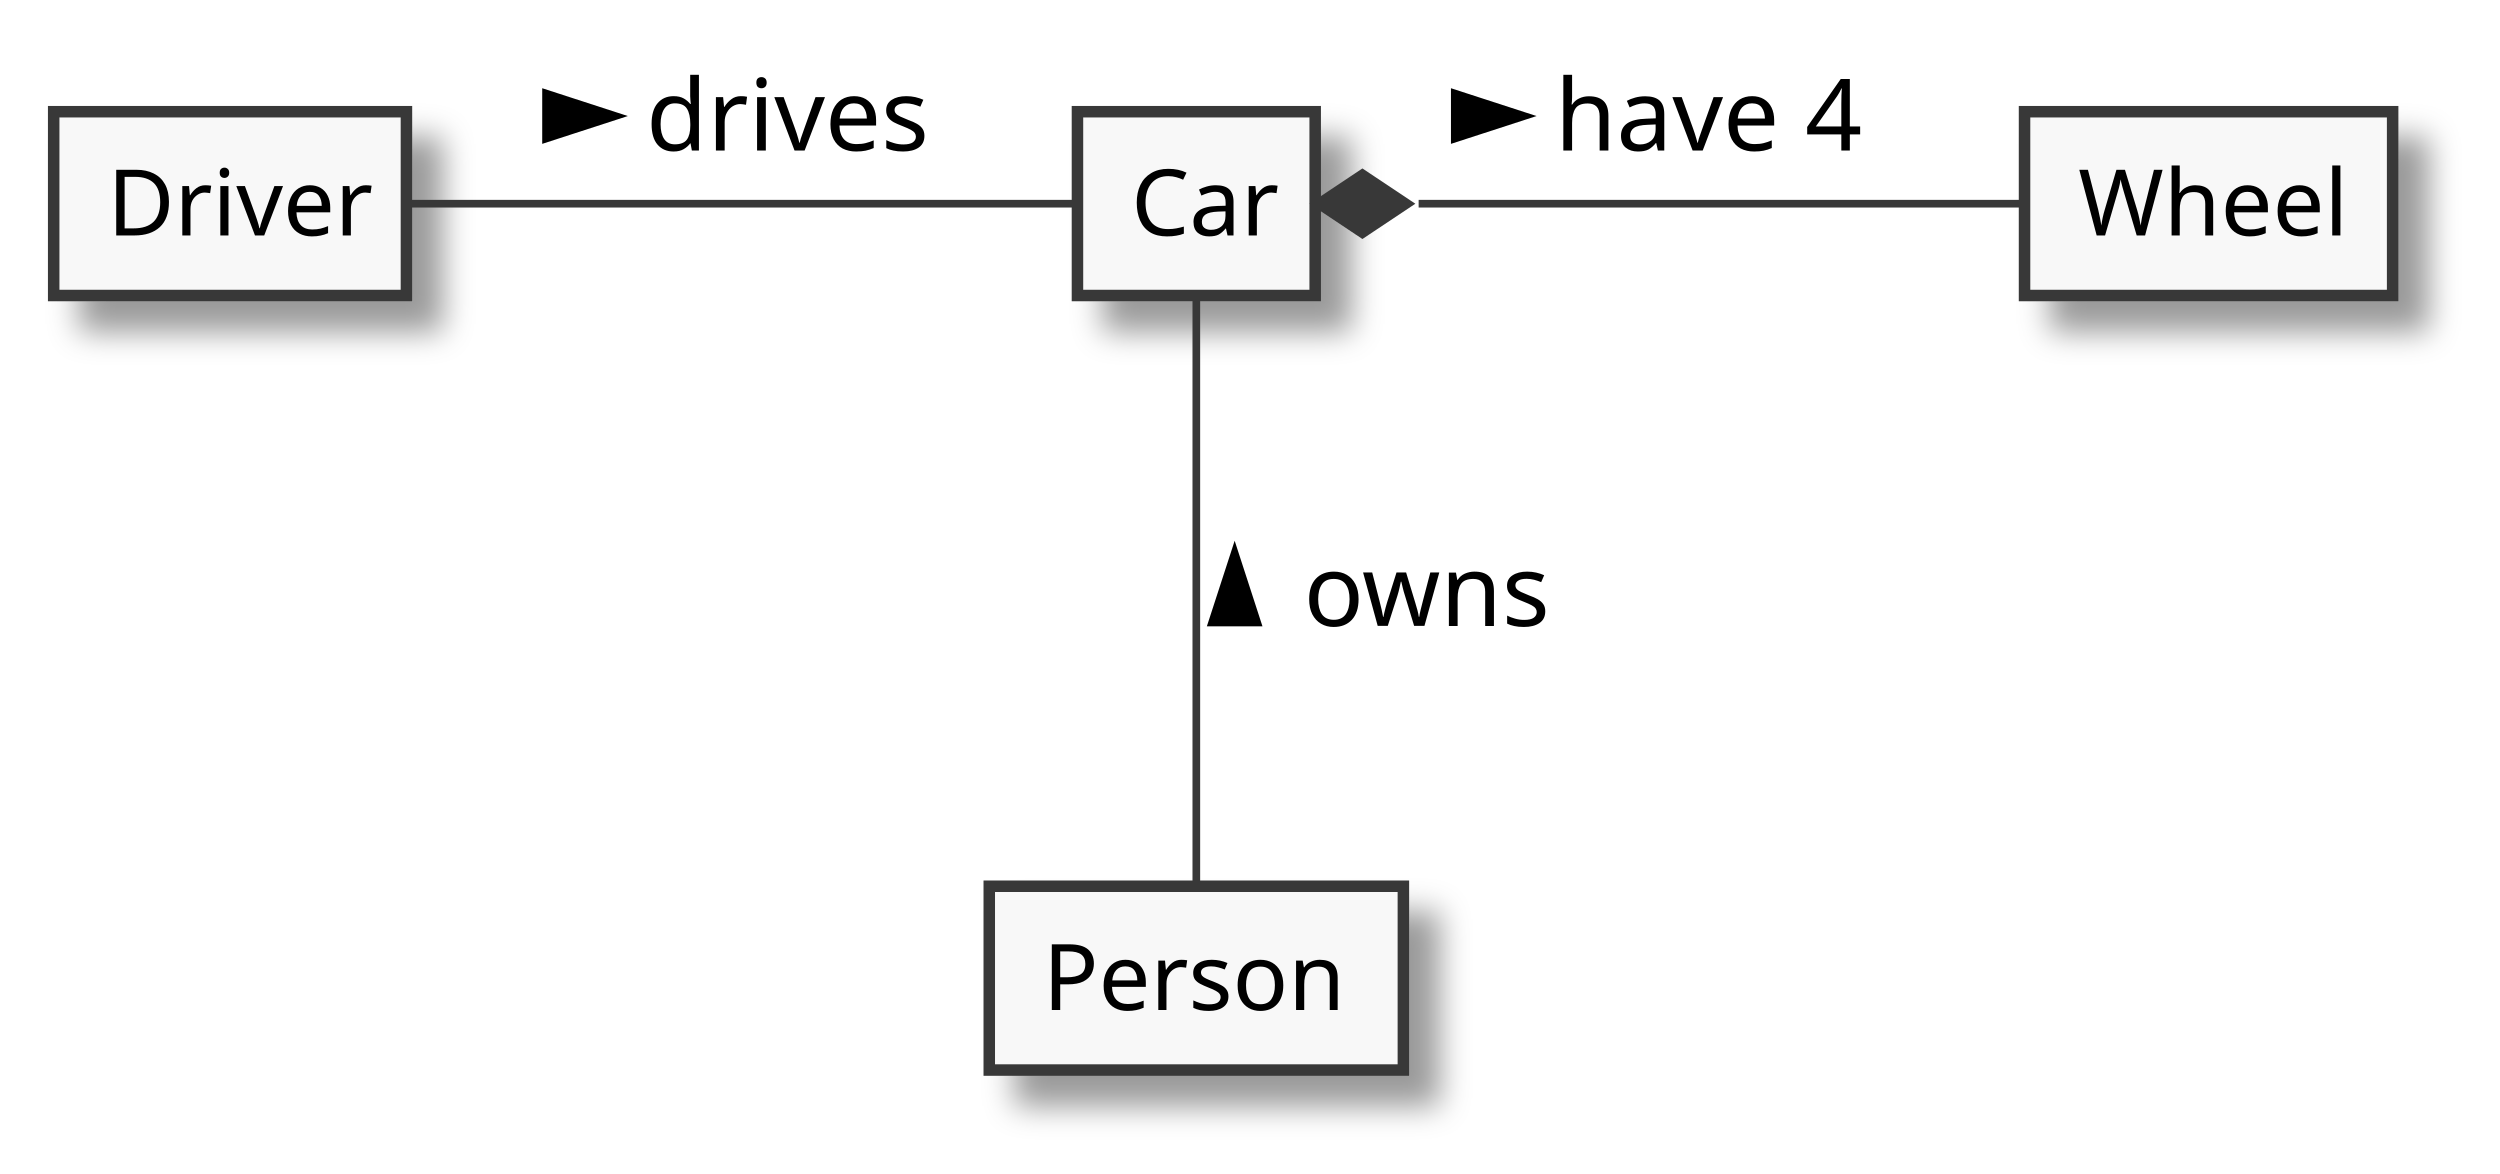
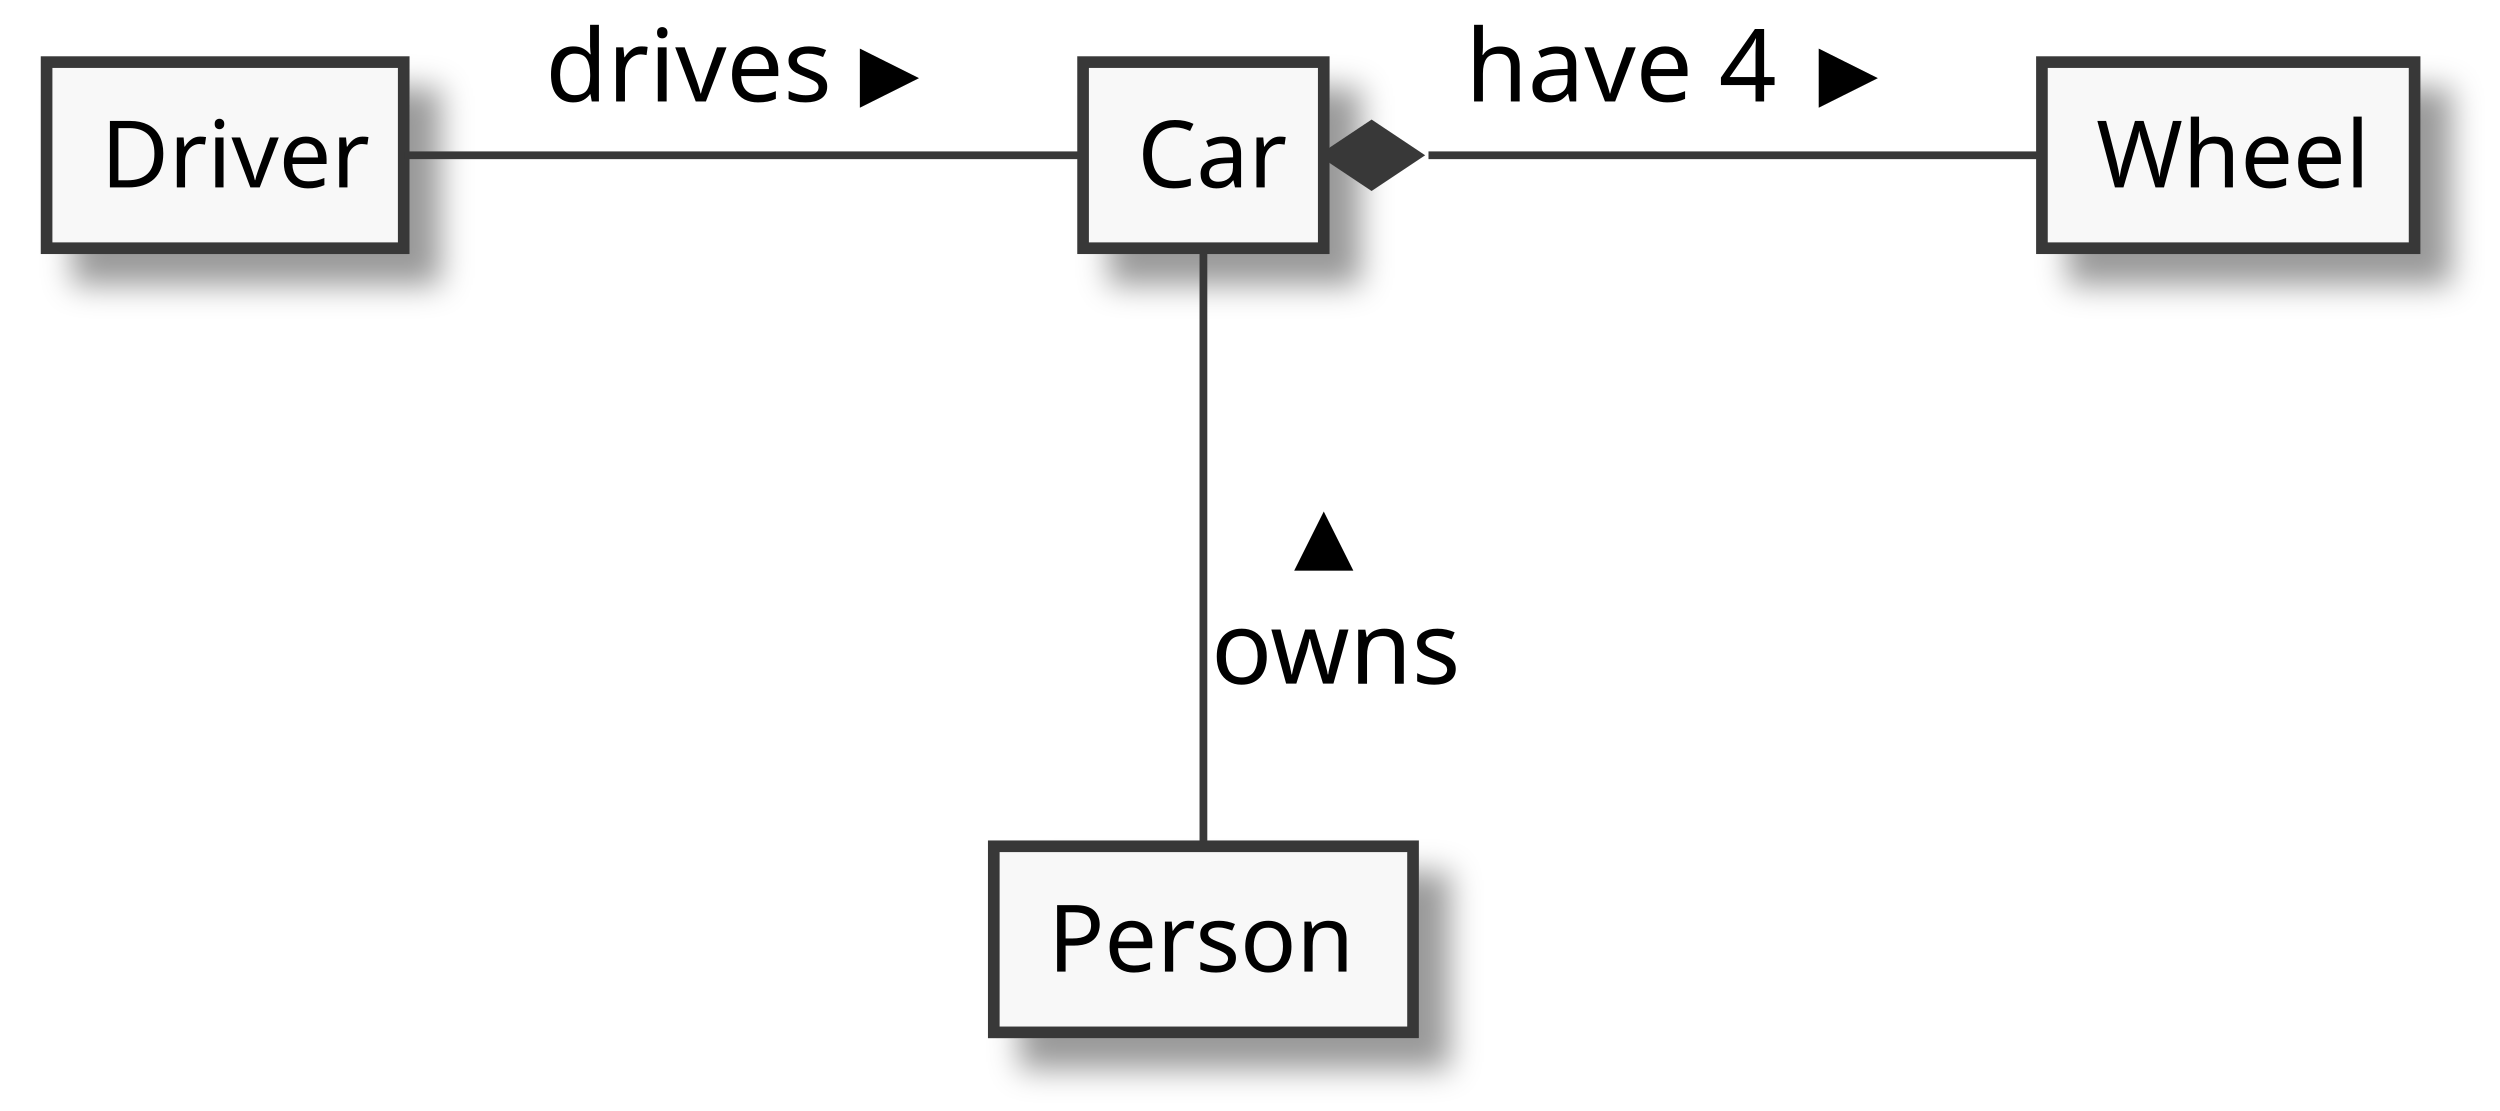
- <svg xmlns="http://www.w3.org/2000/svg" contentScriptType="application/ecmascript" contentStyleType="text/css" height="153px" preserveAspectRatio="none" style="width:326px;height:153px;" version="1.1" viewBox="0 0 326 153" width="326px" zoomAndPan="magnify">
+ <svg xmlns="http://www.w3.org/2000/svg" contentScriptType="application/ecmascript" contentStyleType="text/css" height="143px" preserveAspectRatio="none" style="width:322px;height:143px;" version="1.1" viewBox="0 0 322 143" width="322px" zoomAndPan="magnify">
  <defs>
    <filter height="300%" id="f1gy9nz7bkets" width="300%" x="-1" y="-1">
      <feGaussianBlur result="blurOut" stdDeviation="2.0" />
      <feColorMatrix in="blurOut" result="blurOut2" type="matrix" values="0 0 0 0 0 0 0 0 0 0 0 0 0 0 0 0 0 0 .4 0" />
      <feOffset dx="4.0" dy="4.0" in="blurOut2" result="blurOut3" />
      <feBlend in="SourceGraphic" in2="blurOut3" mode="normal" />
    </filter>
  </defs>
  <g>
-     <rect codeLine="9" fill="#F8F8F8" filter="url(#f1gy9nz7bkets)" height="23.969" id="Car" style="stroke:#383838;stroke-width:1.5;" width="31" x="140.5" y="14.566" />
-     <ellipse cx="144.5" cy="26.55" fill="#C2C2C2" rx="0" ry="0" style="stroke:#383838;stroke-width:1.0;" />
-     <path d="M165,47.05 Q165,47.05 165,47.05 Q165,47.05 165,47.05 Q165,47.05 165,47.05 Q165,47.05 165,47.05 Q165,47.05 165,47.05 Q165,47.05 165,47.05 Q165,47.05 165,47.05 Q165,47.05 165,47.05 L165,47.05 Q165,47.05 165,47.05 Q165,47.05 165,47.05 Q165,47.05 165,47.05 Q165,47.05 165,47.05 Q165,47.05 165,47.05 Q165,47.05 165,47.05 Q165,47.05 165,47.05 Q165,47.05 165,47.05 L165,47.05 Z " fill="#000000" />
-     <text fill="#000000" font-family="sans-serif" font-size="12" lengthAdjust="spacingAndGlyphs" textLength="21" x="147.5" y="30.705">Car</text>
-     <rect fill="#F8F8F8" filter="url(#f1gy9nz7bkets)" height="23.969" id="Driver" style="stroke:#383838;stroke-width:1.5;" width="46" x="7" y="14.566" />
-     <ellipse cx="11" cy="26.55" fill="#C2C2C2" rx="0" ry="0" style="stroke:#383838;stroke-width:1.0;" />
-     <path d="M31.5,47.05 Q31.5,47.05 31.5,47.05 Q31.5,47.05 31.5,47.05 Q31.5,47.05 31.5,47.05 Q31.5,47.05 31.5,47.05 Q31.5,47.05 31.5,47.05 Q31.5,47.05 31.5,47.05 Q31.5,47.05 31.5,47.05 Q31.5,47.05 31.5,47.05 L31.5,47.05 Q31.5,47.05 31.5,47.05 Q31.5,47.05 31.5,47.05 Q31.5,47.05 31.5,47.05 Q31.5,47.05 31.5,47.05 Q31.5,47.05 31.5,47.05 Q31.5,47.05 31.5,47.05 Q31.5,47.05 31.5,47.05 Q31.5,47.05 31.5,47.05 L31.5,47.05 Z " fill="#000000" />
-     <text fill="#000000" font-family="sans-serif" font-size="12" lengthAdjust="spacingAndGlyphs" textLength="36" x="14" y="30.705">Driver</text>
-     <rect fill="#F8F8F8" filter="url(#f1gy9nz7bkets)" height="23.969" id="Wheel" style="stroke:#383838;stroke-width:1.5;" width="48" x="264" y="14.566" />
-     <ellipse cx="268" cy="26.55" fill="#C2C2C2" rx="0" ry="0" style="stroke:#383838;stroke-width:1.0;" />
-     <path d="M288.5,47.05 Q288.5,47.05 288.5,47.05 Q288.5,47.05 288.5,47.05 Q288.5,47.05 288.5,47.05 Q288.5,47.05 288.5,47.05 Q288.5,47.05 288.5,47.05 Q288.5,47.05 288.5,47.05 Q288.5,47.05 288.5,47.05 Q288.5,47.05 288.5,47.05 L288.5,47.05 Q288.5,47.05 288.5,47.05 Q288.5,47.05 288.5,47.05 Q288.5,47.05 288.5,47.05 Q288.5,47.05 288.5,47.05 Q288.5,47.05 288.5,47.05 Q288.5,47.05 288.5,47.05 Q288.5,47.05 288.5,47.05 Q288.5,47.05 288.5,47.05 L288.5,47.05 Z " fill="#000000" />
-     <text fill="#000000" font-family="sans-serif" font-size="12" lengthAdjust="spacingAndGlyphs" textLength="38" x="271" y="30.705">Wheel</text>
-     <rect fill="#F8F8F8" filter="url(#f1gy9nz7bkets)" height="23.969" id="Person" style="stroke:#383838;stroke-width:1.5;" width="54" x="129" y="115.566" />
-     <ellipse cx="133" cy="127.55" fill="#C2C2C2" rx="0" ry="0" style="stroke:#383838;stroke-width:1.0;" />
-     <path d="M153.5,148.05 Q153.5,148.05 153.5,148.05 Q153.5,148.05 153.5,148.05 Q153.5,148.05 153.5,148.05 Q153.5,148.05 153.5,148.05 Q153.5,148.05 153.5,148.05 Q153.5,148.05 153.5,148.05 Q153.5,148.05 153.5,148.05 Q153.5,148.05 153.5,148.05 L153.5,148.05 Q153.5,148.05 153.5,148.05 Q153.5,148.05 153.5,148.05 Q153.5,148.05 153.5,148.05 Q153.5,148.05 153.5,148.05 Q153.5,148.05 153.5,148.05 Q153.5,148.05 153.5,148.05 Q153.5,148.05 153.5,148.05 Q153.5,148.05 153.5,148.05 L153.5,148.05 Z " fill="#000000" />
-     <text fill="#000000" font-family="sans-serif" font-size="12" lengthAdjust="spacingAndGlyphs" textLength="44" x="136" y="131.705">Person</text>
-     <path codeLine="11" d="M53.11,26.566 C78.4,26.566 118.27,26.566 140.21,26.566 " fill="none" id="Driver-Car" style="stroke:#383838;stroke-width:1.0;" />
-     <polygon fill="#000000" points="80.25,15.132,71.205,12.193,71.205,18.071,80.25,15.132" style="stroke:#000000;stroke-width:1.0;" />
-     <text fill="#000000" font-family="sans-serif" font-size="13" lengthAdjust="spacingAndGlyphs" textLength="38" x="84.25" y="19.633">drives</text>
-     <path codeLine="12" d="M184.99,26.566 C208.64,26.566 241.64,26.566 263.86,26.566 " fill="none" id="Car-backto-Wheel" style="stroke:#383838;stroke-width:1.0;" />
-     <polygon fill="#383838" points="171.66,26.566,177.66,30.566,183.66,26.566,177.66,22.566,171.66,26.566" style="stroke:#383838;stroke-width:1.0;" />
-     <polygon fill="#000000" points="198.75,15.132,189.705,12.193,189.705,18.071,198.75,15.132" style="stroke:#000000;stroke-width:1.0;" />
-     <text fill="#000000" font-family="sans-serif" font-size="13" lengthAdjust="spacingAndGlyphs" textLength="43" x="202.75" y="19.633">have 4</text>
-     <path codeLine="13" d="M156,38.926 C156,58.016 156,96.336 156,115.346 " fill="none" id="Car-Person" style="stroke:#383838;stroke-width:1.0;" />
-     <polygon fill="#000000" points="161,72.132,158.061,81.177,163.939,81.177,161,72.132" style="stroke:#000000;stroke-width:1.0;" />
-     <text fill="#000000" font-family="sans-serif" font-size="13" lengthAdjust="spacingAndGlyphs" textLength="32" x="170" y="81.633">owns</text>
+     <rect fill="#F8F8F8" filter="url(#f1gy9nz7bkets)" height="23.969" id="Car" style="stroke: #383838; stroke-width: 1.5;" width="31" x="139.5" y="8" />
+     <ellipse cx="143.5" cy="19.984" fill="#C2C2C2" rx="0" ry="0" style="stroke: #383838; stroke-width: 1.0;" />
+     <path d="M164,40.484 Q164,40.484 164,40.484 Q164,40.484 164,40.484 Q164,40.484 164,40.484 Q164,40.484 164,40.484 Q164,40.484 164,40.484 Q164,40.484 164,40.484 Q164,40.484 164,40.484 Q164,40.484 164,40.484 L164,40.484 Q164,40.484 164,40.484 Q164,40.484 164,40.484 Q164,40.484 164,40.484 Q164,40.484 164,40.484 Q164,40.484 164,40.484 Q164,40.484 164,40.484 Q164,40.484 164,40.484 Q164,40.484 164,40.484 L164,40.484 Z " />
+     <text fill="#000000" font-family="sans-serif" font-size="12" lengthAdjust="spacingAndGlyphs" textLength="21" x="146.5" y="24.139">Car</text>
+     <rect fill="#F8F8F8" filter="url(#f1gy9nz7bkets)" height="23.969" id="Driver" style="stroke: #383838; stroke-width: 1.5;" width="46" x="6" y="8" />
+     <ellipse cx="10" cy="19.984" fill="#C2C2C2" rx="0" ry="0" style="stroke: #383838; stroke-width: 1.0;" />
+     <path d="M30.5,40.484 Q30.5,40.484 30.5,40.484 Q30.5,40.484 30.5,40.484 Q30.5,40.484 30.5,40.484 Q30.5,40.484 30.5,40.484 Q30.5,40.484 30.5,40.484 Q30.5,40.484 30.5,40.484 Q30.5,40.484 30.5,40.484 Q30.5,40.484 30.5,40.484 L30.5,40.484 Q30.5,40.484 30.5,40.484 Q30.5,40.484 30.5,40.484 Q30.5,40.484 30.5,40.484 Q30.5,40.484 30.5,40.484 Q30.5,40.484 30.5,40.484 Q30.5,40.484 30.5,40.484 Q30.5,40.484 30.5,40.484 Q30.5,40.484 30.5,40.484 L30.5,40.484 Z " />
+     <text fill="#000000" font-family="sans-serif" font-size="12" lengthAdjust="spacingAndGlyphs" textLength="36" x="13" y="24.139">Driver</text>
+     <rect fill="#F8F8F8" filter="url(#f1gy9nz7bkets)" height="23.969" id="Wheel" style="stroke: #383838; stroke-width: 1.5;" width="48" x="263" y="8" />
+     <ellipse cx="267" cy="19.984" fill="#C2C2C2" rx="0" ry="0" style="stroke: #383838; stroke-width: 1.0;" />
+     <path d="M287.5,40.484 Q287.5,40.484 287.5,40.484 Q287.5,40.484 287.5,40.484 Q287.5,40.484 287.5,40.484 Q287.5,40.484 287.5,40.484 Q287.5,40.484 287.5,40.484 Q287.5,40.484 287.5,40.484 Q287.5,40.484 287.5,40.484 Q287.5,40.484 287.5,40.484 L287.5,40.484 Q287.5,40.484 287.5,40.484 Q287.5,40.484 287.5,40.484 Q287.5,40.484 287.5,40.484 Q287.5,40.484 287.5,40.484 Q287.5,40.484 287.5,40.484 Q287.5,40.484 287.5,40.484 Q287.5,40.484 287.5,40.484 Q287.5,40.484 287.5,40.484 L287.5,40.484 Z " />
+     <text fill="#000000" font-family="sans-serif" font-size="12" lengthAdjust="spacingAndGlyphs" textLength="38" x="270" y="24.139">Wheel</text>
+     <rect fill="#F8F8F8" filter="url(#f1gy9nz7bkets)" height="23.969" id="Person" style="stroke: #383838; stroke-width: 1.5;" width="54" x="128" y="109" />
+     <ellipse cx="132" cy="120.984" fill="#C2C2C2" rx="0" ry="0" style="stroke: #383838; stroke-width: 1.0;" />
+     <path d="M152.5,141.484 Q152.5,141.484 152.5,141.484 Q152.5,141.484 152.5,141.484 Q152.5,141.484 152.5,141.484 Q152.5,141.484 152.5,141.484 Q152.5,141.484 152.5,141.484 Q152.5,141.484 152.5,141.484 Q152.5,141.484 152.5,141.484 Q152.5,141.484 152.5,141.484 L152.5,141.484 Q152.5,141.484 152.5,141.484 Q152.5,141.484 152.5,141.484 Q152.5,141.484 152.5,141.484 Q152.5,141.484 152.5,141.484 Q152.5,141.484 152.5,141.484 Q152.5,141.484 152.5,141.484 Q152.5,141.484 152.5,141.484 Q152.5,141.484 152.5,141.484 L152.5,141.484 Z " />
+     <text fill="#000000" font-family="sans-serif" font-size="12" lengthAdjust="spacingAndGlyphs" textLength="44" x="135" y="125.139">Person</text>
+     <path d="M52.11,20 C77.4,20 117.27,20 139.21,20 " fill="none" id="Driver-Car" style="stroke: #383838; stroke-width: 1.0;" />
+     <text fill="#000000" font-family="sans-serif" font-size="13" lengthAdjust="spacingAndGlyphs" textLength="38" x="70.25" y="13.067">drives</text>
+     <polygon fill="#000000" points="111.25,7.066,117.25,10.066,111.25,13.066,111.25,7.066" style="stroke: #000000; stroke-width: 1.0;" />
+     <path d="M183.99,20 C207.64,20 240.64,20 262.86,20 " fill="none" id="Car&lt;-Wheel" style="stroke: #383838; stroke-width: 1.0;" />
+     <polygon fill="#383838" points="170.66,20,176.66,24,182.66,20,176.66,16,170.66,20" style="stroke: #383838; stroke-width: 1.0;" />
+     <text fill="#000000" font-family="sans-serif" font-size="13" lengthAdjust="spacingAndGlyphs" textLength="43" x="188.75" y="13.067">have 4</text>
+     <polygon fill="#000000" points="234.75,7.066,240.75,10.066,234.75,13.066,234.75,7.066" style="stroke: #000000; stroke-width: 1.0;" />
+     <path d="M155,32.36 C155,51.45 155,89.77 155,108.78 " fill="none" id="Car-Person" style="stroke: #383838; stroke-width: 1.0;" />
+     <polygon fill="#000000" points="167.5,73,170.5,67,173.5,73,167.5,73" style="stroke: #000000; stroke-width: 1.0;" />
+     <text fill="#000000" font-family="sans-serif" font-size="13" lengthAdjust="spacingAndGlyphs" textLength="32" x="156" y="88.067">owns</text>
  </g>
</svg>
